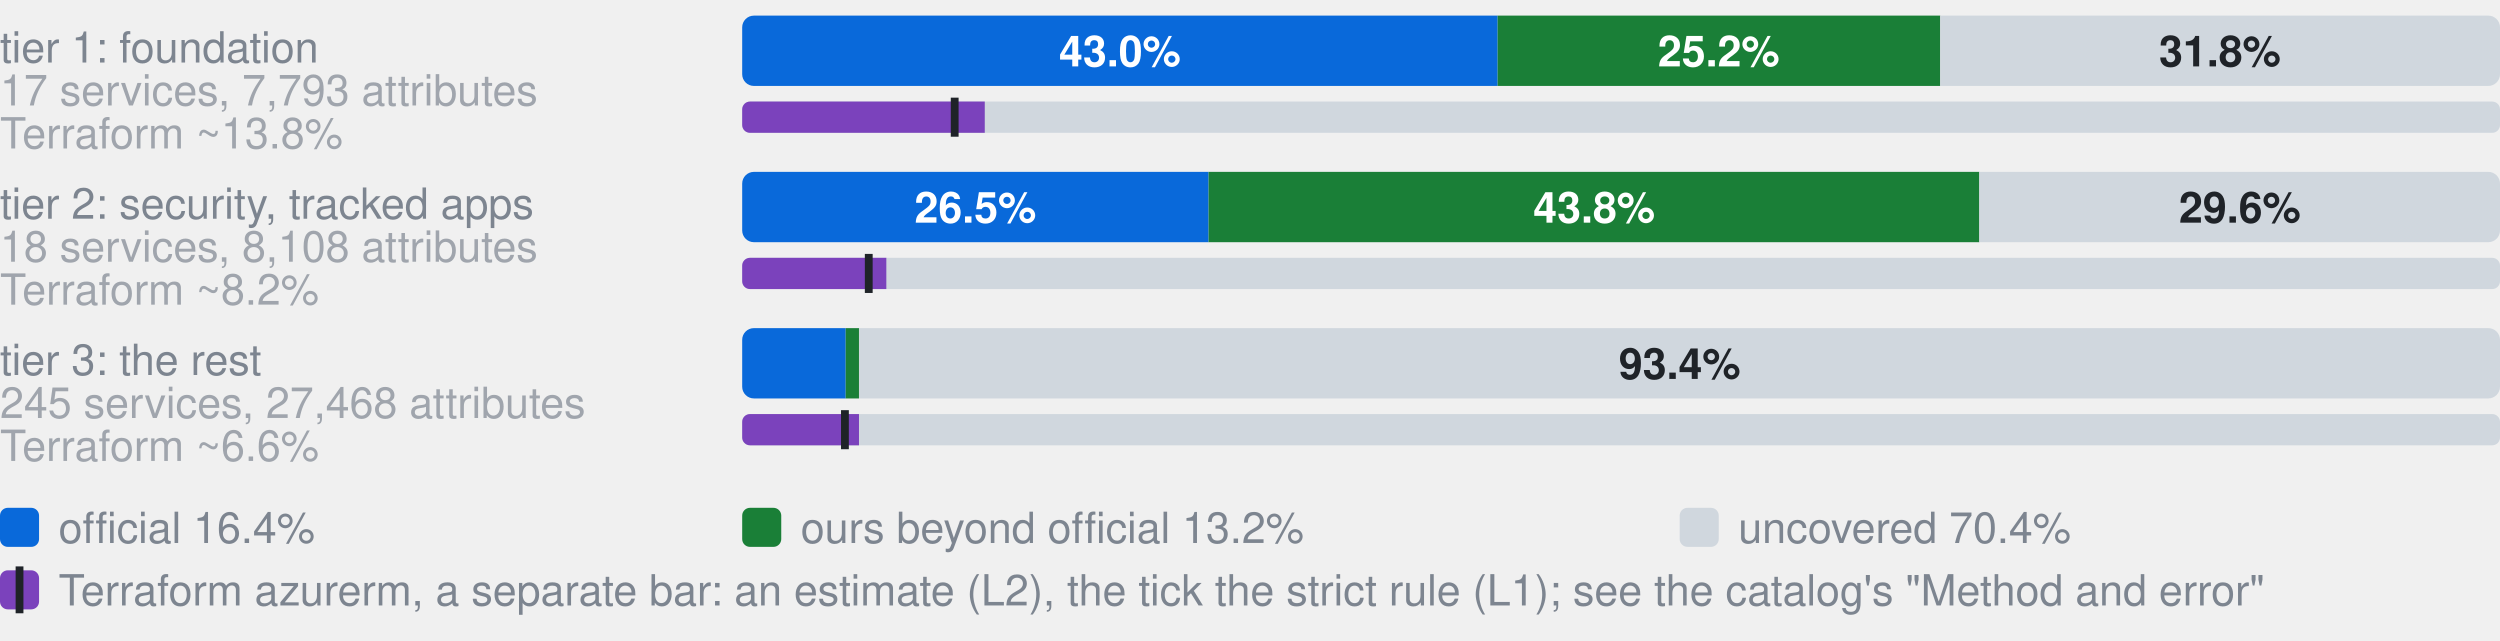
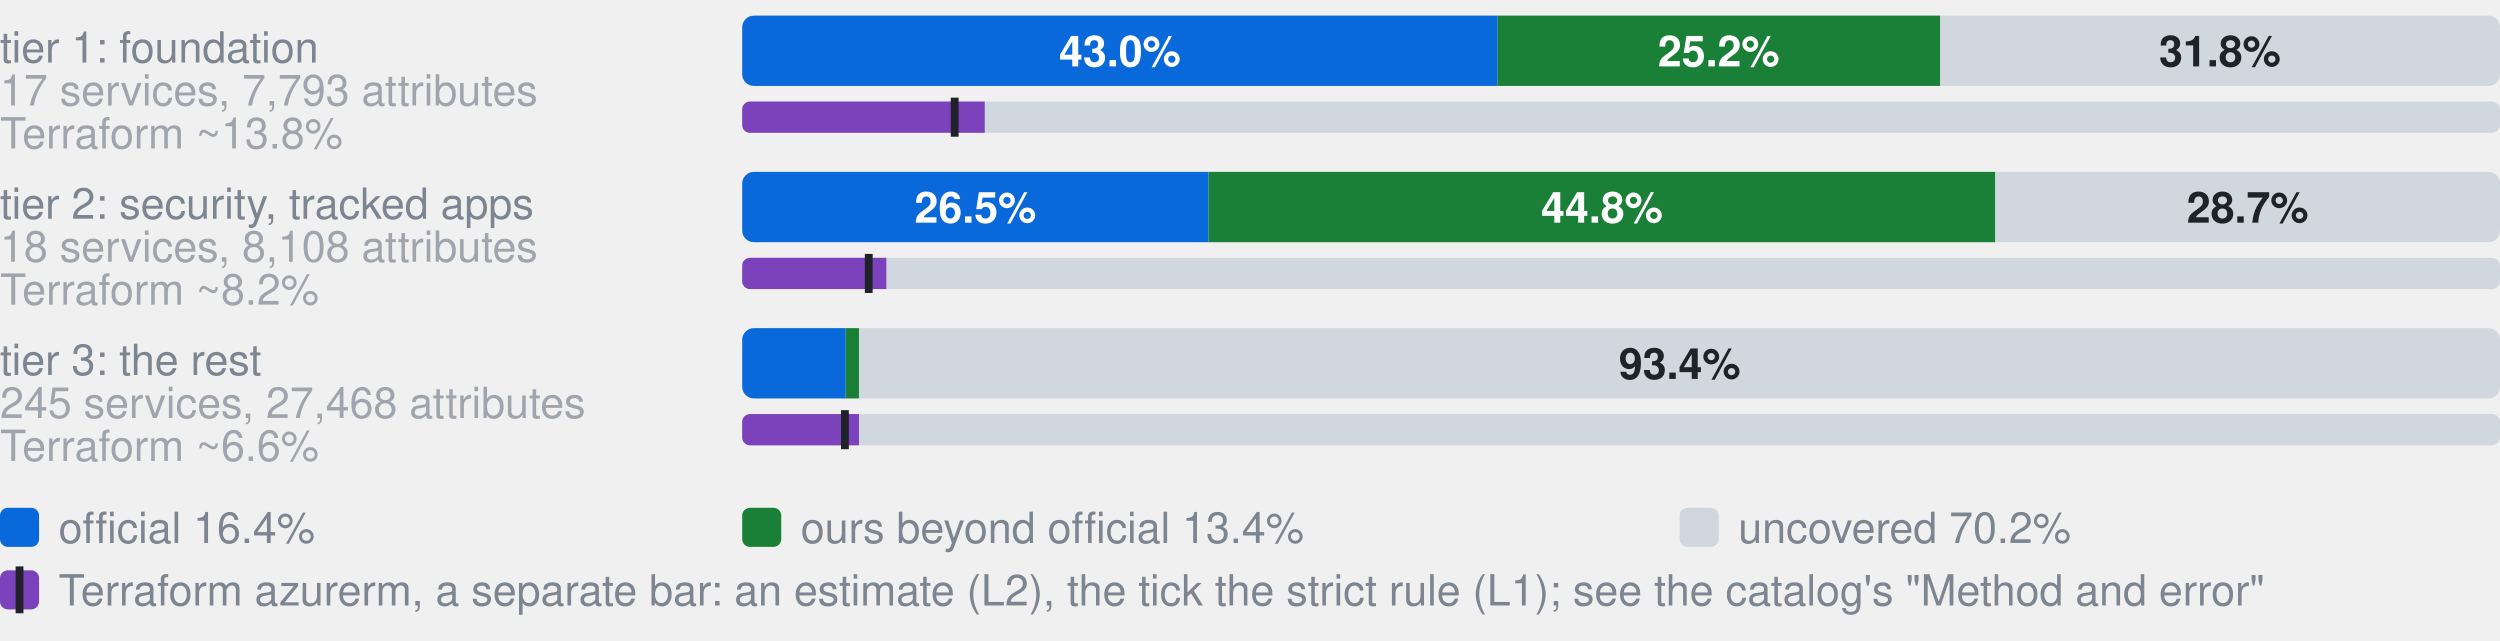
- <svg xmlns="http://www.w3.org/2000/svg" width="640" height="164" viewBox="0 0 640 164" role="img" aria-label="Coverage by tier. tier 1: foundation, 17 services, 7,793 attributes: 43.0% official, 25.2% ours beyond official, 31.8% uncovered, of 7793 attributes; Terraform azurerm, an estimate: 13.8% (L2), 12.1% by the strict rule (L1); tier 2: security, tracked apps, 18 services, 8,108 attributes: 26.5% official, 43.8% ours beyond official, 29.6% uncovered, of 8108 attributes; Terraform azurerm, an estimate: 8.2% (L2), 7.2% by the strict rule (L1); tier 3: the rest, 245 services, 27,468 attributes: 5.9% official, 0.8% ours beyond official, 93.4% uncovered, of 27468 attributes; Terraform azurerm, an estimate: 6.6% (L2), 5.9% by the strict rule (L1)">
+ <svg xmlns="http://www.w3.org/2000/svg" width="640" height="164" viewBox="0 0 640 164" role="img" aria-label="Coverage by tier. tier 1: foundation, 17 services, 7,793 attributes: 43.0% official, 25.2% ours beyond official, 31.8% uncovered, of 7793 attributes; Terraform azurerm, an estimate: 13.8% (L2), 12.1% by the strict rule (L1); tier 2: security, tracked apps, 18 services, 8,108 attributes: 26.5% official, 44.8% ours beyond official, 28.7% uncovered, of 8108 attributes; Terraform azurerm, an estimate: 8.2% (L2), 7.2% by the strict rule (L1); tier 3: the rest, 245 services, 27,468 attributes: 5.9% official, 0.8% ours beyond official, 93.4% uncovered, of 27468 attributes; Terraform azurerm, an estimate: 6.6% (L2), 5.9% by the strict rule (L1)">
  <style>text{font-family:-apple-system,BlinkMacSystemFont,"Segoe UI",Helvetica,Arial,sans-serif}.s{font-size:11px;font-weight:600}.t{font-size:11px;fill:#7d8590}.h{font-size:12px;font-weight:600;fill:#7d8590}</style>
  <text x="0" y="16.0" class="t">tier 1: foundation</text>
  <text x="0" y="27.0" class="t" opacity="0.7">17 services, 7,793 attributes</text>
  <clipPath id="g0">
    <rect x="190.0" y="4.0" width="450.0" height="18.0" rx="3" />
  </clipPath>
  <g clip-path="url(#g0)">
    <rect x="190.0" y="4.0" width="193.4" height="18.0" fill="#0969da" />
    <rect x="383.4" y="4.0" width="113.3" height="18.0" fill="#1a7f37" />
    <rect x="496.7" y="4.0" width="143.3" height="18.0" fill="#d0d7de" />
  </g>
  <text x="286.7" y="17.0" text-anchor="middle" fill="#fff" class="s">43.0%</text>
  <text x="440.0" y="17.0" text-anchor="middle" fill="#fff" class="s">25.2%</text>
  <text x="568.3" y="17.0" text-anchor="middle" fill="#1f2328" class="s">31.8%</text>
  <text x="0" y="38.0" class="t" opacity="0.7">Terraform ~13.8%</text>
  <clipPath id="t0">
    <rect x="190.0" y="26.0" width="450.0" height="8.0" rx="2" />
  </clipPath>
  <g clip-path="url(#t0)">
    <rect x="190.0" y="26.0" width="450.0" height="8.0" fill="#d0d7de" />
    <rect x="190.0" y="26.0" width="62.1" height="8.0" fill="#7b42bc" />
  </g>
  <rect x="243.4" y="25.0" width="2" height="10.0" fill="#1f2328" />
  <text x="0" y="56.0" class="t">tier 2: security, tracked apps</text>
  <text x="0" y="67.0" class="t" opacity="0.7">18 services, 8,108 attributes</text>
  <clipPath id="g1">
    <rect x="190.0" y="44.0" width="450.0" height="18.0" rx="3" />
  </clipPath>
  <g clip-path="url(#g1)">
    <rect x="190.0" y="44.0" width="119.4" height="18.0" fill="#0969da" />
-     <rect x="309.4" y="44.0" width="197.3" height="18.0" fill="#1a7f37" />
-     <rect x="506.7" y="44.0" width="133.3" height="18.0" fill="#d0d7de" />
+     <rect x="309.4" y="44.0" width="201.4" height="18.0" fill="#1a7f37" />
+     <rect x="510.8" y="44.0" width="129.2" height="18.0" fill="#d0d7de" />
  </g>
  <text x="249.7" y="57.0" text-anchor="middle" fill="#fff" class="s">26.5%</text>
-   <text x="408.1" y="57.0" text-anchor="middle" fill="#fff" class="s">43.8%</text>
-   <text x="573.4" y="57.0" text-anchor="middle" fill="#1f2328" class="s">29.6%</text>
+   <text x="410.1" y="57.0" text-anchor="middle" fill="#fff" class="s">44.8%</text>
+   <text x="575.4" y="57.0" text-anchor="middle" fill="#1f2328" class="s">28.7%</text>
  <text x="0" y="78.0" class="t" opacity="0.7">Terraform ~8.2%</text>
  <clipPath id="t1">
    <rect x="190.0" y="66.0" width="450.0" height="8.0" rx="2" />
  </clipPath>
  <g clip-path="url(#t1)">
    <rect x="190.0" y="66.0" width="450.0" height="8.0" fill="#d0d7de" />
    <rect x="190.0" y="66.0" width="36.9" height="8.0" fill="#7b42bc" />
  </g>
  <rect x="221.4" y="65.0" width="2" height="10.0" fill="#1f2328" />
  <text x="0" y="96.0" class="t">tier 3: the rest</text>
  <text x="0" y="107.0" class="t" opacity="0.7">245 services, 27,468 attributes</text>
  <clipPath id="g2">
    <rect x="190.0" y="84.0" width="450.0" height="18.0" rx="3" />
  </clipPath>
  <g clip-path="url(#g2)">
    <rect x="190.0" y="84.0" width="26.5" height="18.0" fill="#0969da" />
    <rect x="216.5" y="84.0" width="3.4" height="18.0" fill="#1a7f37" />
    <rect x="219.9" y="84.0" width="420.1" height="18.0" fill="#d0d7de" />
  </g>
  <text x="430.0" y="97.0" text-anchor="middle" fill="#1f2328" class="s">93.4%</text>
  <text x="0" y="118.0" class="t" opacity="0.7">Terraform ~6.6%</text>
  <clipPath id="t2">
    <rect x="190.0" y="106.0" width="450.0" height="8.0" rx="2" />
  </clipPath>
  <g clip-path="url(#t2)">
    <rect x="190.0" y="106.0" width="450.0" height="8.0" fill="#d0d7de" />
    <rect x="190.0" y="106.0" width="29.9" height="8.0" fill="#7b42bc" />
  </g>
  <rect x="215.3" y="105.0" width="2" height="10.0" fill="#1f2328" />
  <rect x="0" y="130" width="10" height="10" rx="2" fill="#0969da" />
  <text x="15" y="139" class="t">official 16.4%</text>
  <rect x="190" y="130" width="10" height="10" rx="2" fill="#1a7f37" />
-   <text x="205" y="139" class="t">ours beyond official 13.2%</text>
+   <text x="205" y="139" class="t">ours beyond official 13.4%</text>
  <rect x="430" y="130" width="10" height="10" rx="2" fill="#d0d7de" />
-   <text x="445" y="139" class="t">uncovered 70.4%</text>
+   <text x="445" y="139" class="t">uncovered 70.2%</text>
  <rect x="0" y="146" width="10" height="10" rx="2" fill="#7b42bc" />
  <rect x="4" y="145" width="2" height="12" fill="#1f2328" />
  <text x="15" y="155" class="t">Terraform azurerm, a separate bar: an estimate (L2), the tick the strict rule (L1); see the catalog's "Method and error"</text>
</svg>
